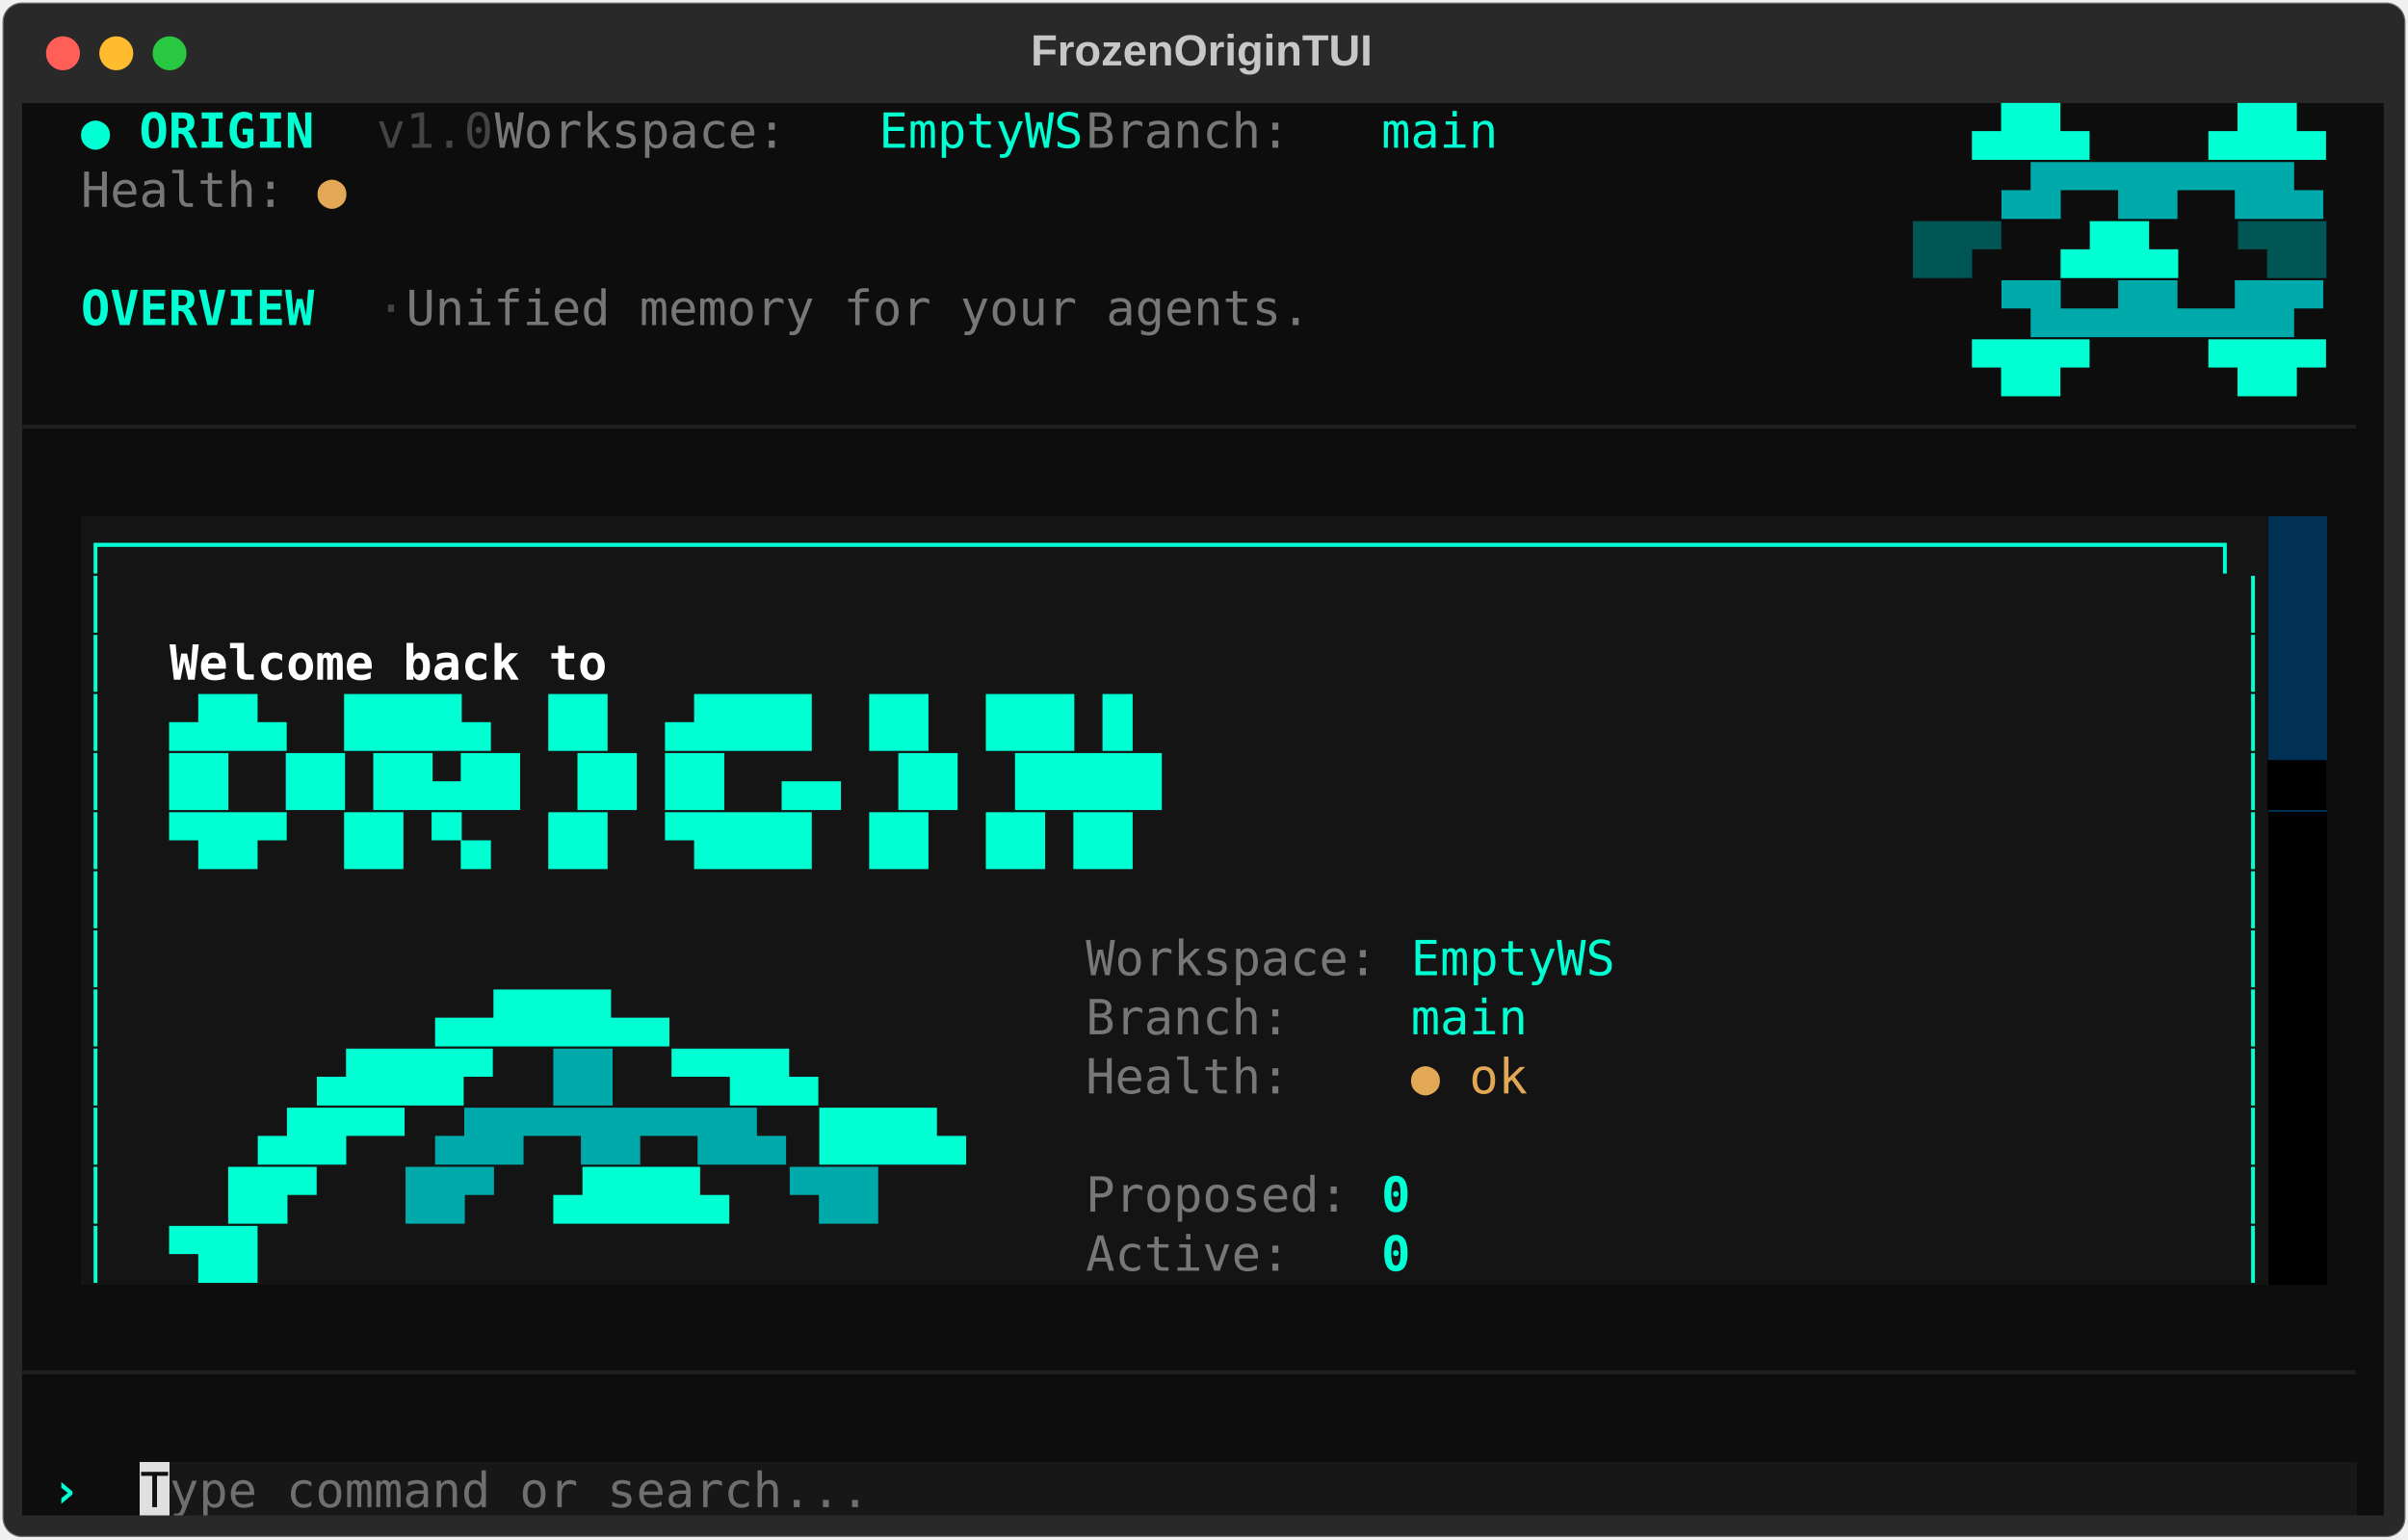
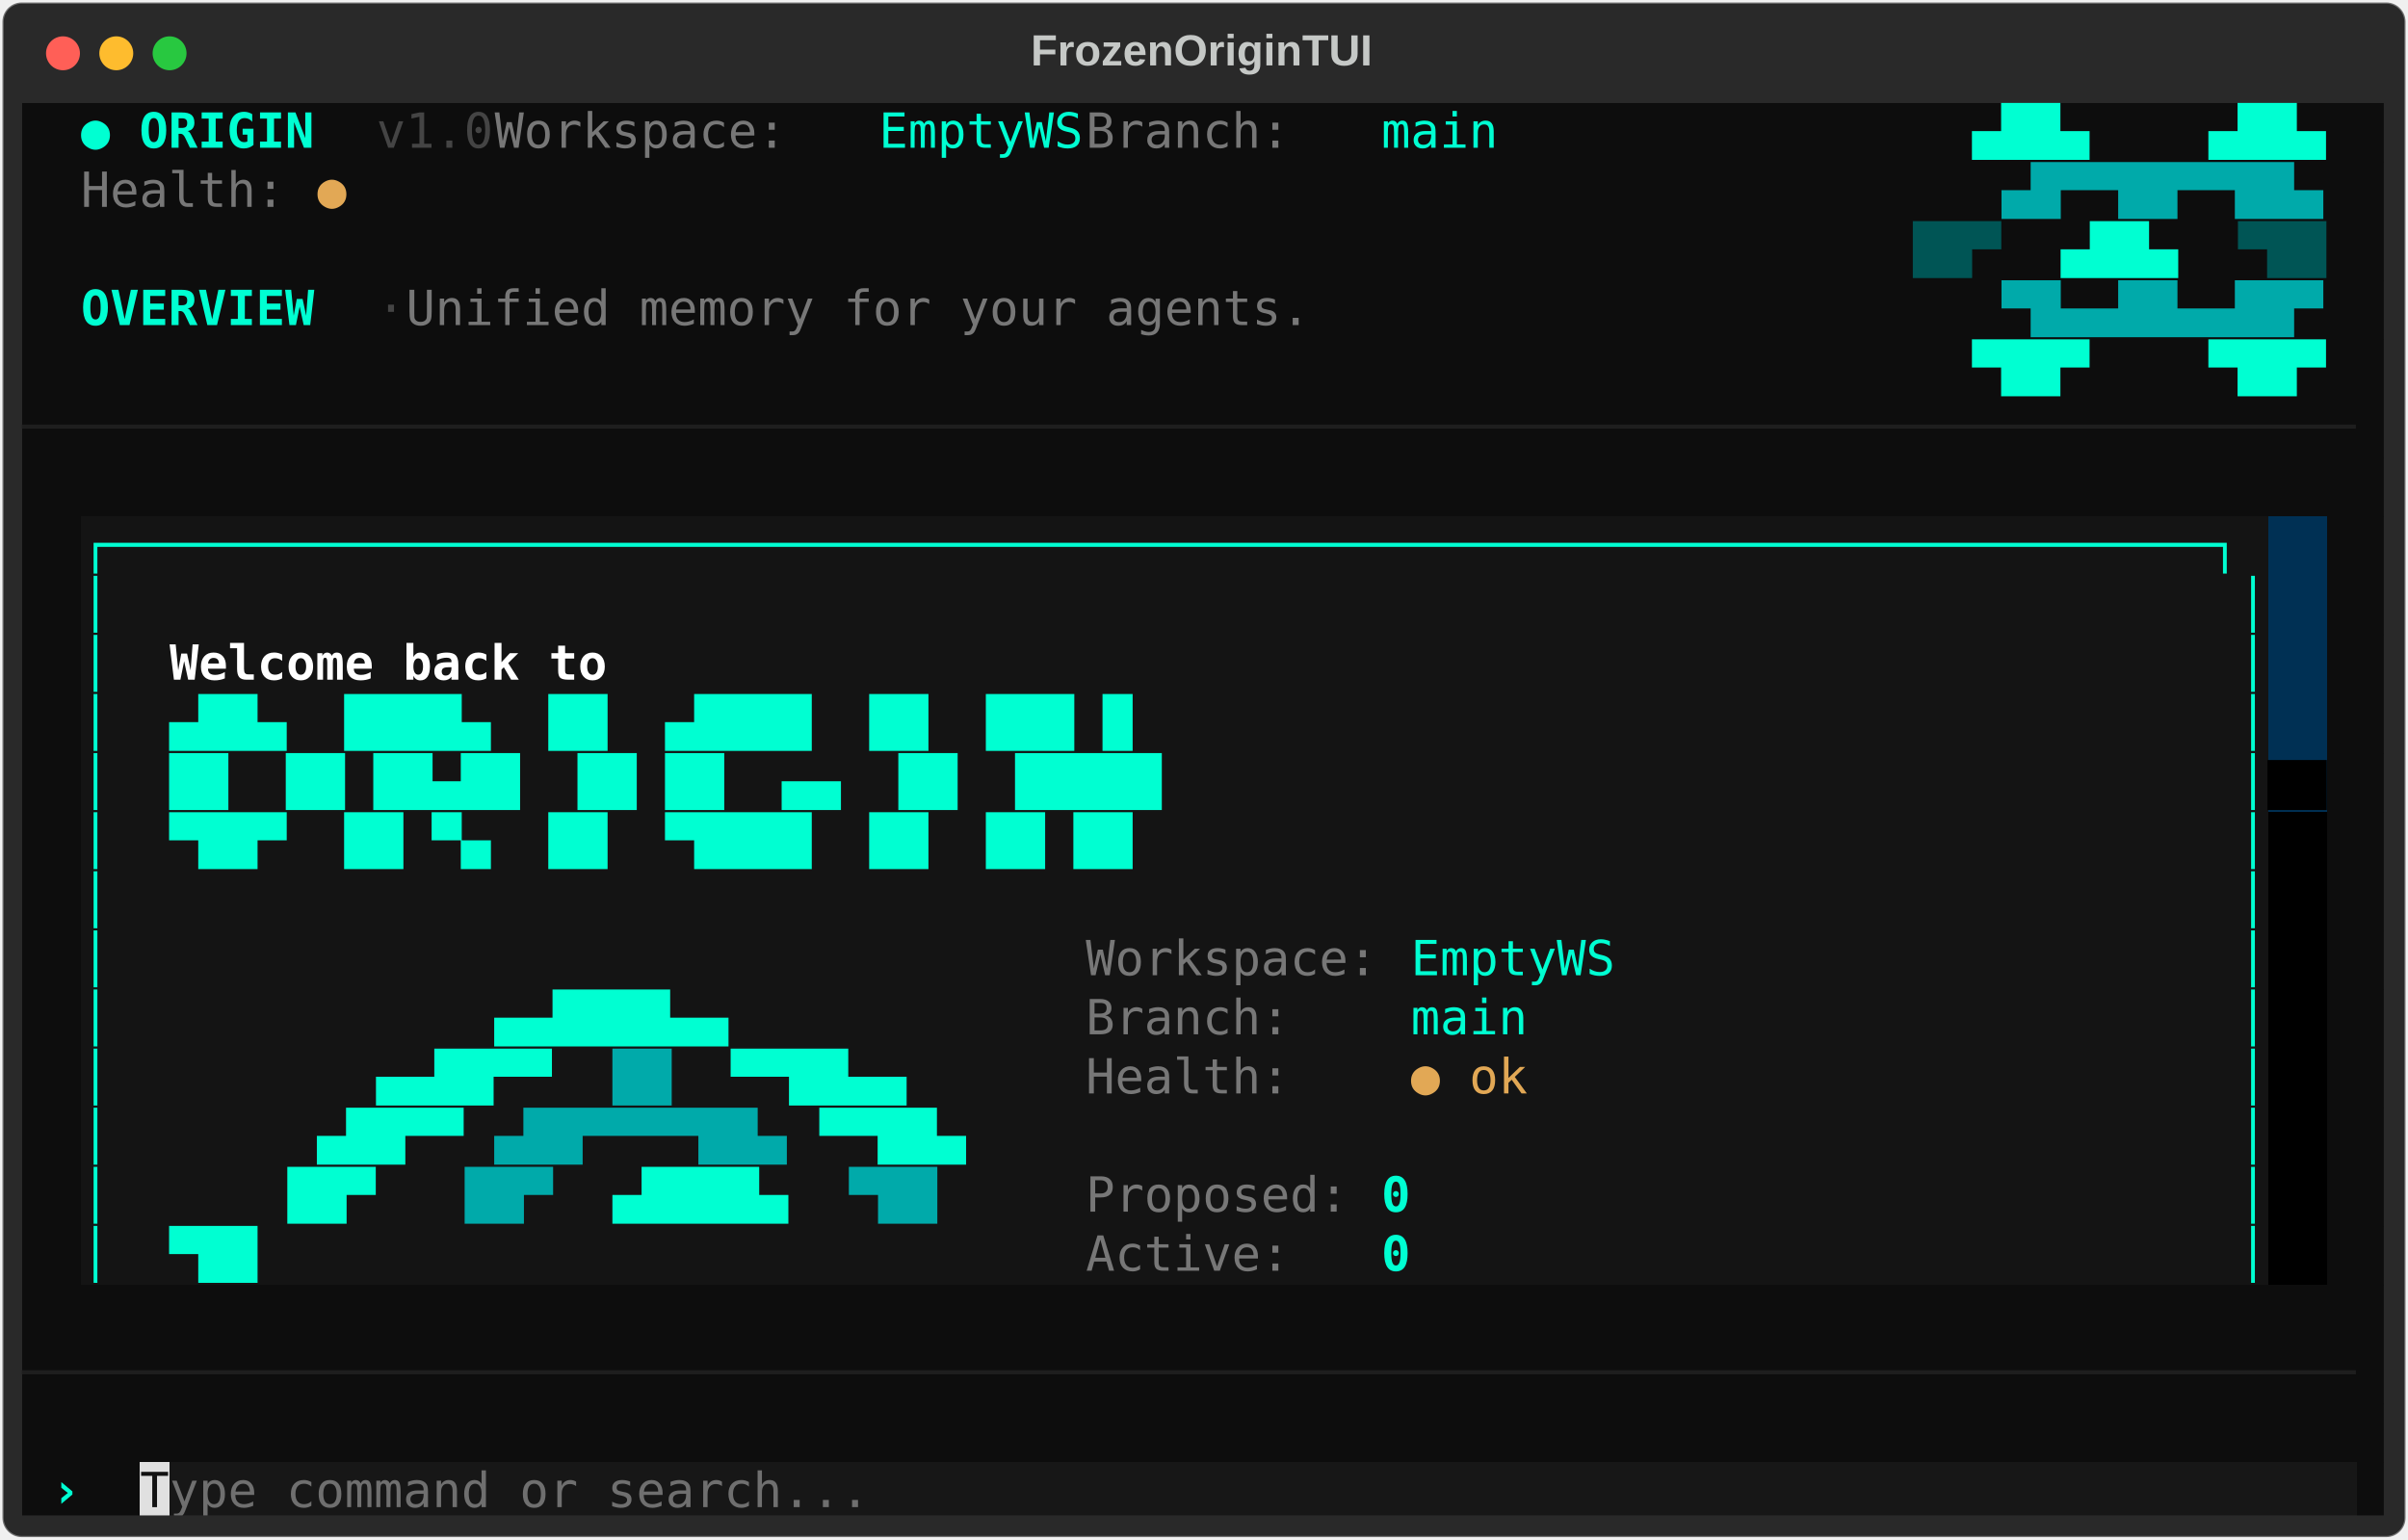
<svg xmlns="http://www.w3.org/2000/svg" class="rich-terminal" viewBox="0 0 994 635.6">
  <style>

    @font-face {
        font-family: "Fira Code";
        src: local("FiraCode-Regular"),
                url("https://cdnjs.cloudflare.com/ajax/libs/firacode/6.2.0/woff2/FiraCode-Regular.woff2") format("woff2"),
                url("https://cdnjs.cloudflare.com/ajax/libs/firacode/6.2.0/woff/FiraCode-Regular.woff") format("woff");
        font-style: normal;
        font-weight: 400;
    }
    @font-face {
        font-family: "Fira Code";
        src: local("FiraCode-Bold"),
                url("https://cdnjs.cloudflare.com/ajax/libs/firacode/6.2.0/woff2/FiraCode-Bold.woff2") format("woff2"),
                url("https://cdnjs.cloudflare.com/ajax/libs/firacode/6.2.0/woff/FiraCode-Bold.woff") format("woff");
        font-style: bold;
        font-weight: 700;
    }

    .terminal-matrix {
        font-family: Fira Code, monospace;
        font-size: 20px;
        line-height: 24.4px;
        font-variant-east-asian: full-width;
    }

    .terminal-title {
        font-size: 18px;
        font-weight: bold;
        font-family: arial;
    }

    .terminal-r1 { fill: #c5c8c6 }
.terminal-r2 { fill: #00ffd2;font-weight: bold }
.terminal-r3 { fill: #777777 }
.terminal-r4 { fill: #444444 }
.terminal-r5 { fill: #00ffd2 }
.terminal-r6 { fill: #e2a855 }
.terminal-r7 { fill: #00aaaa }
.terminal-r8 { fill: #005555 }
.terminal-r9 { fill: #1e1e1e }
.terminal-r10 { fill: #0d0d0d }
.terminal-r11 { fill: #ffffff;font-weight: bold }
.terminal-r12 { fill: #000000 }
.terminal-r13 { fill: #e0e0e0 }
.terminal-r14 { fill: #121212 }
.terminal-r15 { fill: #6f6f6f }
.terminal-r16 { fill: #ffffff }
    </style>
  <defs>
    <clipPath id="terminal-clip-terminal">
      <rect x="0" y="0" width="975.0" height="584.6" />
    </clipPath>
    <clipPath id="terminal-line-0">
      <rect x="0" y="1.5" width="976" height="24.65" />
    </clipPath>
    <clipPath id="terminal-line-1">
      <rect x="0" y="25.9" width="976" height="24.65" />
    </clipPath>
    <clipPath id="terminal-line-2">
      <rect x="0" y="50.3" width="976" height="24.65" />
    </clipPath>
    <clipPath id="terminal-line-3">
      <rect x="0" y="74.7" width="976" height="24.65" />
    </clipPath>
    <clipPath id="terminal-line-4">
      <rect x="0" y="99.1" width="976" height="24.65" />
    </clipPath>
    <clipPath id="terminal-line-5">
      <rect x="0" y="123.5" width="976" height="24.65" />
    </clipPath>
    <clipPath id="terminal-line-6">
      <rect x="0" y="147.9" width="976" height="24.65" />
    </clipPath>
    <clipPath id="terminal-line-7">
      <rect x="0" y="172.3" width="976" height="24.65" />
    </clipPath>
    <clipPath id="terminal-line-8">
      <rect x="0" y="196.7" width="976" height="24.65" />
    </clipPath>
    <clipPath id="terminal-line-9">
      <rect x="0" y="221.1" width="976" height="24.65" />
    </clipPath>
    <clipPath id="terminal-line-10">
      <rect x="0" y="245.5" width="976" height="24.65" />
    </clipPath>
    <clipPath id="terminal-line-11">
      <rect x="0" y="269.9" width="976" height="24.65" />
    </clipPath>
    <clipPath id="terminal-line-12">
      <rect x="0" y="294.3" width="976" height="24.65" />
    </clipPath>
    <clipPath id="terminal-line-13">
      <rect x="0" y="318.7" width="976" height="24.65" />
    </clipPath>
    <clipPath id="terminal-line-14">
      <rect x="0" y="343.1" width="976" height="24.65" />
    </clipPath>
    <clipPath id="terminal-line-15">
      <rect x="0" y="367.5" width="976" height="24.65" />
    </clipPath>
    <clipPath id="terminal-line-16">
      <rect x="0" y="391.9" width="976" height="24.65" />
    </clipPath>
    <clipPath id="terminal-line-17">
      <rect x="0" y="416.3" width="976" height="24.65" />
    </clipPath>
    <clipPath id="terminal-line-18">
      <rect x="0" y="440.7" width="976" height="24.65" />
    </clipPath>
    <clipPath id="terminal-line-19">
      <rect x="0" y="465.1" width="976" height="24.65" />
    </clipPath>
    <clipPath id="terminal-line-20">
      <rect x="0" y="489.5" width="976" height="24.65" />
    </clipPath>
    <clipPath id="terminal-line-21">
      <rect x="0" y="513.9" width="976" height="24.65" />
    </clipPath>
    <clipPath id="terminal-line-22">
      <rect x="0" y="538.3" width="976" height="24.65" />
    </clipPath>
  </defs>
  <rect fill="#292929" stroke="rgba(255,255,255,0.35)" stroke-width="1" x="1" y="1" width="992" height="633.6" rx="8" />
  <text class="terminal-title" fill="#c5c8c6" text-anchor="middle" x="496" y="27">FrozenOriginTUI</text>
  <g transform="translate(26,22)">
    <circle cx="0" cy="0" r="7" fill="#ff5f57" />
    <circle cx="22" cy="0" r="7" fill="#febc2e" />
    <circle cx="44" cy="0" r="7" fill="#28c840" />
  </g>
  <g transform="translate(9, 41)" clip-path="url(#terminal-clip-terminal)">
    <rect fill="#0d0d0d" x="0" y="1.5" width="24.4" height="24.65" shape-rendering="crispEdges" />
    <rect fill="#0d0d0d" x="24.4" y="1.5" width="97.6" height="24.65" shape-rendering="crispEdges" />
    <rect fill="#0d0d0d" x="122" y="1.5" width="24.4" height="24.65" shape-rendering="crispEdges" />
    <rect fill="#0d0d0d" x="146.4" y="1.5" width="48.8" height="24.65" shape-rendering="crispEdges" />
    <rect fill="#0d0d0d" x="195.2" y="1.5" width="158.6" height="24.65" shape-rendering="crispEdges" />
    <rect fill="#0d0d0d" x="353.8" y="1.5" width="85.4" height="24.65" shape-rendering="crispEdges" />
    <rect fill="#0d0d0d" x="439.2" y="1.5" width="122" height="24.65" shape-rendering="crispEdges" />
    <rect fill="#0d0d0d" x="561.2" y="1.5" width="48.8" height="24.65" shape-rendering="crispEdges" />
    <rect fill="#0d0d0d" x="610" y="1.5" width="195.2" height="24.65" shape-rendering="crispEdges" />
    <rect fill="#0d0d0d" x="805.2" y="1.5" width="48.8" height="24.65" shape-rendering="crispEdges" />
    <rect fill="#0d0d0d" x="854" y="1.5" width="48.8" height="24.65" shape-rendering="crispEdges" />
    <rect fill="#0d0d0d" x="902.8" y="1.5" width="48.8" height="24.65" shape-rendering="crispEdges" />
    <rect fill="#0d0d0d" x="951.6" y="1.5" width="24.4" height="24.65" shape-rendering="crispEdges" />
    <rect fill="#0d0d0d" x="0" y="25.9" width="24.4" height="24.65" shape-rendering="crispEdges" />
    <rect fill="#0d0d0d" x="24.4" y="25.9" width="97.6" height="24.65" shape-rendering="crispEdges" />
    <rect fill="#0d0d0d" x="122" y="25.9" width="12.2" height="24.65" shape-rendering="crispEdges" />
    <rect fill="#0d0d0d" x="134.2" y="25.9" width="683.2" height="24.65" shape-rendering="crispEdges" />
    <rect fill="#0d0d0d" x="817.4" y="25.9" width="134.2" height="24.65" shape-rendering="crispEdges" />
    <rect fill="#0d0d0d" x="951.6" y="25.9" width="24.4" height="24.65" shape-rendering="crispEdges" />
    <rect fill="#0d0d0d" x="0" y="50.3" width="24.4" height="24.65" shape-rendering="crispEdges" />
    <rect fill="#0d0d0d" x="24.4" y="50.3" width="756.4" height="24.65" shape-rendering="crispEdges" />
    <rect fill="#0d0d0d" x="780.8" y="50.3" width="36.6" height="24.65" shape-rendering="crispEdges" />
    <rect fill="#0d0d0d" x="817.4" y="50.3" width="24.4" height="24.65" shape-rendering="crispEdges" />
    <rect fill="#0d0d0d" x="841.8" y="50.3" width="48.8" height="24.65" shape-rendering="crispEdges" />
    <rect fill="#0d0d0d" x="890.6" y="50.3" width="24.4" height="24.65" shape-rendering="crispEdges" />
    <rect fill="#0d0d0d" x="915" y="50.3" width="36.6" height="24.65" shape-rendering="crispEdges" />
    <rect fill="#0d0d0d" x="951.6" y="50.3" width="24.4" height="24.65" shape-rendering="crispEdges" />
    <rect fill="#0d0d0d" x="0" y="74.7" width="24.4" height="24.65" shape-rendering="crispEdges" />
    <rect fill="#0d0d0d" x="24.4" y="74.7" width="97.6" height="24.65" shape-rendering="crispEdges" />
    <rect fill="#0d0d0d" x="122" y="74.7" width="24.4" height="24.65" shape-rendering="crispEdges" />
    <rect fill="#0d0d0d" x="146.4" y="74.7" width="12.2" height="24.65" shape-rendering="crispEdges" />
    <rect fill="#0d0d0d" x="158.6" y="74.7" width="658.8" height="24.65" shape-rendering="crispEdges" />
    <rect fill="#0d0d0d" x="817.4" y="74.7" width="134.2" height="24.65" shape-rendering="crispEdges" />
    <rect fill="#0d0d0d" x="951.6" y="74.7" width="24.4" height="24.65" shape-rendering="crispEdges" />
    <rect fill="#0d0d0d" x="0" y="99.1" width="24.4" height="24.65" shape-rendering="crispEdges" />
    <rect fill="#0d0d0d" x="24.4" y="99.1" width="780.8" height="24.65" shape-rendering="crispEdges" />
    <rect fill="#0d0d0d" x="805.2" y="99.1" width="48.8" height="24.65" shape-rendering="crispEdges" />
    <rect fill="#0d0d0d" x="854" y="99.1" width="48.8" height="24.65" shape-rendering="crispEdges" />
    <rect fill="#0d0d0d" x="902.8" y="99.1" width="48.8" height="24.65" shape-rendering="crispEdges" />
    <rect fill="#0d0d0d" x="951.6" y="99.1" width="24.4" height="24.65" shape-rendering="crispEdges" />
    <rect fill="#0d0d0d" x="0" y="123.5" width="976" height="24.65" shape-rendering="crispEdges" />
    <rect fill="#0d0d0d" x="0" y="147.9" width="976" height="24.65" shape-rendering="crispEdges" />
    <rect fill="#0d0d0d" x="0" y="172.3" width="24.4" height="24.65" shape-rendering="crispEdges" />
    <rect fill="#141414" x="24.4" y="172.3" width="902.8" height="24.65" shape-rendering="crispEdges" />
    <rect fill="#003054" x="927.2" y="172.3" width="24.4" height="24.65" shape-rendering="crispEdges" />
    <rect fill="#0d0d0d" x="951.6" y="172.3" width="24.4" height="24.65" shape-rendering="crispEdges" />
    <rect fill="#0d0d0d" x="0" y="196.7" width="24.4" height="24.65" shape-rendering="crispEdges" />
    <rect fill="#141414" x="24.4" y="196.7" width="12.2" height="24.65" shape-rendering="crispEdges" />
    <rect fill="#141414" x="36.6" y="196.7" width="878.4" height="24.65" shape-rendering="crispEdges" />
    <rect fill="#141414" x="915" y="196.7" width="12.2" height="24.65" shape-rendering="crispEdges" />
    <rect fill="#003054" x="927.2" y="196.7" width="24.4" height="24.65" shape-rendering="crispEdges" />
    <rect fill="#0d0d0d" x="951.6" y="196.7" width="24.4" height="24.65" shape-rendering="crispEdges" />
    <rect fill="#0d0d0d" x="0" y="221.1" width="24.4" height="24.65" shape-rendering="crispEdges" />
    <rect fill="#141414" x="24.4" y="221.1" width="12.2" height="24.65" shape-rendering="crispEdges" />
    <rect fill="#141414" x="36.6" y="221.1" width="24.4" height="24.65" shape-rendering="crispEdges" />
    <rect fill="#141414" x="61" y="221.1" width="183" height="24.65" shape-rendering="crispEdges" />
    <rect fill="#141414" x="244" y="221.1" width="671" height="24.65" shape-rendering="crispEdges" />
    <rect fill="#141414" x="915" y="221.1" width="12.2" height="24.65" shape-rendering="crispEdges" />
    <rect fill="#003054" x="927.2" y="221.1" width="24.4" height="24.65" shape-rendering="crispEdges" />
    <rect fill="#0d0d0d" x="951.6" y="221.1" width="24.4" height="24.65" shape-rendering="crispEdges" />
    <rect fill="#0d0d0d" x="0" y="245.5" width="24.4" height="24.65" shape-rendering="crispEdges" />
    <rect fill="#141414" x="24.4" y="245.5" width="12.2" height="24.65" shape-rendering="crispEdges" />
    <rect fill="#141414" x="36.6" y="245.5" width="24.4" height="24.65" shape-rendering="crispEdges" />
    <rect fill="#141414" x="61" y="245.5" width="414.8" height="24.65" shape-rendering="crispEdges" />
    <rect fill="#141414" x="475.8" y="245.5" width="439.2" height="24.65" shape-rendering="crispEdges" />
    <rect fill="#141414" x="915" y="245.5" width="12.2" height="24.65" shape-rendering="crispEdges" />
    <rect fill="#003054" x="927.2" y="245.5" width="24.4" height="24.65" shape-rendering="crispEdges" />
    <rect fill="#0d0d0d" x="951.6" y="245.5" width="24.4" height="24.65" shape-rendering="crispEdges" />
    <rect fill="#0d0d0d" x="0" y="269.9" width="24.4" height="24.65" shape-rendering="crispEdges" />
    <rect fill="#141414" x="24.4" y="269.9" width="12.2" height="24.65" shape-rendering="crispEdges" />
    <rect fill="#141414" x="36.6" y="269.9" width="24.4" height="24.65" shape-rendering="crispEdges" />
    <rect fill="#141414" x="61" y="269.9" width="414.8" height="24.65" shape-rendering="crispEdges" />
    <rect fill="#141414" x="475.8" y="269.9" width="439.2" height="24.65" shape-rendering="crispEdges" />
    <rect fill="#141414" x="915" y="269.9" width="12.2" height="24.65" shape-rendering="crispEdges" />
    <rect fill="#003054" x="927.2" y="269.9" width="24.4" height="24.65" shape-rendering="crispEdges" />
    <rect fill="#0d0d0d" x="951.6" y="269.9" width="24.4" height="24.65" shape-rendering="crispEdges" />
    <rect fill="#0d0d0d" x="0" y="294.3" width="24.4" height="24.65" shape-rendering="crispEdges" />
    <rect fill="#141414" x="24.4" y="294.3" width="12.2" height="24.65" shape-rendering="crispEdges" />
    <rect fill="#141414" x="36.6" y="294.3" width="24.4" height="24.65" shape-rendering="crispEdges" />
    <rect fill="#141414" x="61" y="294.3" width="414.8" height="24.65" shape-rendering="crispEdges" />
    <rect fill="#141414" x="475.8" y="294.3" width="439.2" height="24.65" shape-rendering="crispEdges" />
    <rect fill="#141414" x="915" y="294.3" width="12.2" height="24.65" shape-rendering="crispEdges" />
    <rect fill="#000000" x="927.2" y="294.3" width="24.4" height="24.65" shape-rendering="crispEdges" />
    <rect fill="#0d0d0d" x="951.6" y="294.3" width="24.4" height="24.65" shape-rendering="crispEdges" />
    <rect fill="#0d0d0d" x="0" y="318.7" width="24.4" height="24.65" shape-rendering="crispEdges" />
    <rect fill="#141414" x="24.4" y="318.7" width="12.2" height="24.65" shape-rendering="crispEdges" />
    <rect fill="#141414" x="36.6" y="318.7" width="878.4" height="24.65" shape-rendering="crispEdges" />
    <rect fill="#141414" x="915" y="318.7" width="12.2" height="24.65" shape-rendering="crispEdges" />
    <rect fill="#000000" x="927.2" y="318.7" width="24.4" height="24.65" shape-rendering="crispEdges" />
    <rect fill="#0d0d0d" x="951.6" y="318.7" width="24.4" height="24.65" shape-rendering="crispEdges" />
    <rect fill="#0d0d0d" x="0" y="343.1" width="24.4" height="24.65" shape-rendering="crispEdges" />
    <rect fill="#141414" x="24.4" y="343.1" width="12.2" height="24.65" shape-rendering="crispEdges" />
    <rect fill="#141414" x="36.6" y="343.1" width="24.4" height="24.65" shape-rendering="crispEdges" />
    <rect fill="#141414" x="61" y="343.1" width="0" height="24.65" shape-rendering="crispEdges" />
    <rect fill="#141414" x="61" y="343.1" width="329.4" height="24.65" shape-rendering="crispEdges" />
    <rect fill="#141414" x="390.4" y="343.1" width="48.8" height="24.65" shape-rendering="crispEdges" />
    <rect fill="#141414" x="439.2" y="343.1" width="122" height="24.65" shape-rendering="crispEdges" />
    <rect fill="#141414" x="561.2" y="343.1" width="12.2" height="24.65" shape-rendering="crispEdges" />
    <rect fill="#141414" x="573.4" y="343.1" width="85.4" height="24.65" shape-rendering="crispEdges" />
    <rect fill="#141414" x="658.8" y="343.1" width="256.2" height="24.65" shape-rendering="crispEdges" />
    <rect fill="#141414" x="915" y="343.1" width="12.2" height="24.65" shape-rendering="crispEdges" />
    <rect fill="#000000" x="927.2" y="343.1" width="24.4" height="24.65" shape-rendering="crispEdges" />
    <rect fill="#0d0d0d" x="951.6" y="343.1" width="24.4" height="24.65" shape-rendering="crispEdges" />
    <rect fill="#0d0d0d" x="0" y="367.5" width="24.4" height="24.65" shape-rendering="crispEdges" />
    <rect fill="#141414" x="24.4" y="367.5" width="12.2" height="24.65" shape-rendering="crispEdges" />
    <rect fill="#141414" x="36.6" y="367.5" width="24.4" height="24.65" shape-rendering="crispEdges" />
-     <rect fill="#141414" x="61" y="367.5" width="109.8" height="24.65" shape-rendering="crispEdges" />
-     <rect fill="#141414" x="170.8" y="367.5" width="97.6" height="24.65" shape-rendering="crispEdges" />
-     <rect fill="#141414" x="268.4" y="367.5" width="122" height="24.65" shape-rendering="crispEdges" />
+     <rect fill="#141414" x="61" y="367.5" width="134.2" height="24.65" shape-rendering="crispEdges" />
+     <rect fill="#141414" x="195.2" y="367.5" width="97.6" height="24.65" shape-rendering="crispEdges" />
+     <rect fill="#141414" x="292.8" y="367.5" width="97.6" height="24.65" shape-rendering="crispEdges" />
    <rect fill="#141414" x="390.4" y="367.5" width="48.8" height="24.65" shape-rendering="crispEdges" />
    <rect fill="#141414" x="439.2" y="367.5" width="85.4" height="24.65" shape-rendering="crispEdges" />
    <rect fill="#141414" x="524.6" y="367.5" width="48.8" height="24.65" shape-rendering="crispEdges" />
    <rect fill="#141414" x="573.4" y="367.5" width="48.8" height="24.65" shape-rendering="crispEdges" />
    <rect fill="#141414" x="622.2" y="367.5" width="292.8" height="24.65" shape-rendering="crispEdges" />
    <rect fill="#141414" x="915" y="367.5" width="12.2" height="24.65" shape-rendering="crispEdges" />
    <rect fill="#000000" x="927.2" y="367.5" width="24.4" height="24.65" shape-rendering="crispEdges" />
    <rect fill="#0d0d0d" x="951.6" y="367.5" width="24.4" height="24.65" shape-rendering="crispEdges" />
    <rect fill="#0d0d0d" x="0" y="391.9" width="24.4" height="24.65" shape-rendering="crispEdges" />
    <rect fill="#141414" x="24.4" y="391.9" width="12.2" height="24.65" shape-rendering="crispEdges" />
    <rect fill="#141414" x="36.6" y="391.9" width="24.4" height="24.65" shape-rendering="crispEdges" />
-     <rect fill="#141414" x="61" y="391.9" width="61" height="24.65" shape-rendering="crispEdges" />
-     <rect fill="#141414" x="122" y="391.9" width="73.2" height="24.65" shape-rendering="crispEdges" />
-     <rect fill="#141414" x="195.2" y="391.9" width="24.4" height="24.65" shape-rendering="crispEdges" />
+     <rect fill="#141414" x="61" y="391.9" width="85.4" height="24.65" shape-rendering="crispEdges" />
+     <rect fill="#141414" x="146.4" y="391.9" width="73.2" height="24.65" shape-rendering="crispEdges" />
    <rect fill="#141414" x="219.6" y="391.9" width="24.4" height="24.65" shape-rendering="crispEdges" />
    <rect fill="#141414" x="244" y="391.9" width="24.4" height="24.65" shape-rendering="crispEdges" />
-     <rect fill="#141414" x="268.4" y="391.9" width="61" height="24.65" shape-rendering="crispEdges" />
-     <rect fill="#141414" x="329.4" y="391.9" width="61" height="24.65" shape-rendering="crispEdges" />
+     <rect fill="#141414" x="268.4" y="391.9" width="24.4" height="24.65" shape-rendering="crispEdges" />
+     <rect fill="#141414" x="292.8" y="391.9" width="73.2" height="24.65" shape-rendering="crispEdges" />
+     <rect fill="#141414" x="366" y="391.9" width="24.4" height="24.65" shape-rendering="crispEdges" />
    <rect fill="#141414" x="390.4" y="391.9" width="48.8" height="24.65" shape-rendering="crispEdges" />
    <rect fill="#141414" x="439.2" y="391.9" width="85.4" height="24.65" shape-rendering="crispEdges" />
    <rect fill="#141414" x="524.6" y="391.9" width="48.8" height="24.65" shape-rendering="crispEdges" />
    <rect fill="#141414" x="573.4" y="391.9" width="48.8" height="24.65" shape-rendering="crispEdges" />
    <rect fill="#141414" x="622.2" y="391.9" width="292.8" height="24.65" shape-rendering="crispEdges" />
    <rect fill="#141414" x="915" y="391.9" width="12.2" height="24.65" shape-rendering="crispEdges" />
    <rect fill="#000000" x="927.2" y="391.9" width="24.4" height="24.65" shape-rendering="crispEdges" />
    <rect fill="#0d0d0d" x="951.6" y="391.9" width="24.4" height="24.65" shape-rendering="crispEdges" />
    <rect fill="#0d0d0d" x="0" y="416.3" width="24.4" height="24.65" shape-rendering="crispEdges" />
    <rect fill="#141414" x="24.4" y="416.3" width="12.2" height="24.65" shape-rendering="crispEdges" />
    <rect fill="#141414" x="36.6" y="416.3" width="24.4" height="24.65" shape-rendering="crispEdges" />
-     <rect fill="#141414" x="61" y="416.3" width="36.6" height="24.65" shape-rendering="crispEdges" />
-     <rect fill="#141414" x="97.6" y="416.3" width="61" height="24.65" shape-rendering="crispEdges" />
-     <rect fill="#141414" x="158.6" y="416.3" width="12.2" height="24.65" shape-rendering="crispEdges" />
-     <rect fill="#141414" x="170.8" y="416.3" width="146.4" height="24.65" shape-rendering="crispEdges" />
+     <rect fill="#141414" x="61" y="416.3" width="61" height="24.65" shape-rendering="crispEdges" />
+     <rect fill="#141414" x="122" y="416.3" width="61" height="24.65" shape-rendering="crispEdges" />
+     <rect fill="#141414" x="183" y="416.3" width="12.2" height="24.65" shape-rendering="crispEdges" />
+     <rect fill="#141414" x="195.2" y="416.3" width="122" height="24.65" shape-rendering="crispEdges" />
    <rect fill="#141414" x="317.2" y="416.3" width="12.2" height="24.65" shape-rendering="crispEdges" />
    <rect fill="#141414" x="329.4" y="416.3" width="61" height="24.65" shape-rendering="crispEdges" />
    <rect fill="#141414" x="390.4" y="416.3" width="524.6" height="24.65" shape-rendering="crispEdges" />
    <rect fill="#141414" x="915" y="416.3" width="12.2" height="24.65" shape-rendering="crispEdges" />
    <rect fill="#000000" x="927.2" y="416.3" width="24.4" height="24.65" shape-rendering="crispEdges" />
    <rect fill="#0d0d0d" x="951.6" y="416.3" width="24.4" height="24.65" shape-rendering="crispEdges" />
    <rect fill="#0d0d0d" x="0" y="440.7" width="24.4" height="24.65" shape-rendering="crispEdges" />
    <rect fill="#141414" x="24.4" y="440.7" width="12.2" height="24.65" shape-rendering="crispEdges" />
    <rect fill="#141414" x="36.6" y="440.7" width="24.4" height="24.65" shape-rendering="crispEdges" />
-     <rect fill="#141414" x="61" y="440.7" width="24.4" height="24.65" shape-rendering="crispEdges" />
-     <rect fill="#141414" x="85.4" y="440.7" width="36.6" height="24.65" shape-rendering="crispEdges" />
-     <rect fill="#141414" x="122" y="440.7" width="36.6" height="24.65" shape-rendering="crispEdges" />
-     <rect fill="#141414" x="158.6" y="440.7" width="36.6" height="24.65" shape-rendering="crispEdges" />
-     <rect fill="#141414" x="195.2" y="440.7" width="24.4" height="24.65" shape-rendering="crispEdges" />
-     <rect fill="#141414" x="219.6" y="440.7" width="73.2" height="24.65" shape-rendering="crispEdges" />
-     <rect fill="#141414" x="292.8" y="440.7" width="24.4" height="24.65" shape-rendering="crispEdges" />
-     <rect fill="#141414" x="317.2" y="440.7" width="36.6" height="24.65" shape-rendering="crispEdges" />
-     <rect fill="#141414" x="353.8" y="440.7" width="36.6" height="24.65" shape-rendering="crispEdges" />
+     <rect fill="#141414" x="61" y="440.7" width="48.8" height="24.65" shape-rendering="crispEdges" />
+     <rect fill="#141414" x="109.8" y="440.7" width="36.6" height="24.65" shape-rendering="crispEdges" />
+     <rect fill="#141414" x="146.4" y="440.7" width="36.6" height="24.65" shape-rendering="crispEdges" />
+     <rect fill="#141414" x="183" y="440.7" width="36.6" height="24.65" shape-rendering="crispEdges" />
+     <rect fill="#141414" x="219.6" y="440.7" width="24.4" height="24.65" shape-rendering="crispEdges" />
+     <rect fill="#141414" x="244" y="440.7" width="73.2" height="24.65" shape-rendering="crispEdges" />
+     <rect fill="#141414" x="317.2" y="440.7" width="24.4" height="24.65" shape-rendering="crispEdges" />
+     <rect fill="#141414" x="341.6" y="440.7" width="36.6" height="24.65" shape-rendering="crispEdges" />
+     <rect fill="#141414" x="378.2" y="440.7" width="12.2" height="24.65" shape-rendering="crispEdges" />
    <rect fill="#141414" x="390.4" y="440.7" width="48.8" height="24.65" shape-rendering="crispEdges" />
    <rect fill="#141414" x="439.2" y="440.7" width="109.8" height="24.65" shape-rendering="crispEdges" />
    <rect fill="#141414" x="549" y="440.7" width="12.2" height="24.65" shape-rendering="crispEdges" />
    <rect fill="#141414" x="561.2" y="440.7" width="12.2" height="24.65" shape-rendering="crispEdges" />
    <rect fill="#141414" x="573.4" y="440.7" width="341.6" height="24.65" shape-rendering="crispEdges" />
    <rect fill="#141414" x="915" y="440.7" width="12.2" height="24.65" shape-rendering="crispEdges" />
    <rect fill="#000000" x="927.2" y="440.7" width="24.4" height="24.65" shape-rendering="crispEdges" />
    <rect fill="#0d0d0d" x="951.6" y="440.7" width="24.4" height="24.65" shape-rendering="crispEdges" />
    <rect fill="#0d0d0d" x="0" y="465.1" width="24.4" height="24.65" shape-rendering="crispEdges" />
    <rect fill="#141414" x="24.4" y="465.1" width="12.2" height="24.65" shape-rendering="crispEdges" />
    <rect fill="#141414" x="36.6" y="465.1" width="24.4" height="24.65" shape-rendering="crispEdges" />
    <rect fill="#141414" x="61" y="465.1" width="36.6" height="24.65" shape-rendering="crispEdges" />
    <rect fill="#141414" x="97.6" y="465.1" width="292.8" height="24.65" shape-rendering="crispEdges" />
    <rect fill="#141414" x="390.4" y="465.1" width="48.8" height="24.65" shape-rendering="crispEdges" />
    <rect fill="#141414" x="439.2" y="465.1" width="85.4" height="24.65" shape-rendering="crispEdges" />
    <rect fill="#141414" x="524.6" y="465.1" width="36.6" height="24.65" shape-rendering="crispEdges" />
    <rect fill="#141414" x="561.2" y="465.1" width="12.2" height="24.65" shape-rendering="crispEdges" />
    <rect fill="#141414" x="573.4" y="465.1" width="341.6" height="24.65" shape-rendering="crispEdges" />
    <rect fill="#141414" x="915" y="465.1" width="12.2" height="24.65" shape-rendering="crispEdges" />
    <rect fill="#000000" x="927.2" y="465.1" width="24.4" height="24.65" shape-rendering="crispEdges" />
    <rect fill="#0d0d0d" x="951.6" y="465.1" width="24.4" height="24.65" shape-rendering="crispEdges" />
    <rect fill="#0d0d0d" x="0" y="489.5" width="976" height="24.65" shape-rendering="crispEdges" />
    <rect fill="#0d0d0d" x="0" y="513.9" width="976" height="24.65" shape-rendering="crispEdges" />
    <rect fill="#0d0d0d" x="0" y="538.3" width="976" height="24.65" shape-rendering="crispEdges" />
    <rect fill="#0d0d0d" x="0" y="562.7" width="12.2" height="24.65" shape-rendering="crispEdges" />
    <rect fill="#0d0d0d" x="12.2" y="562.7" width="36.6" height="24.65" shape-rendering="crispEdges" />
    <rect fill="#e0e0e0" x="48.8" y="562.7" width="12.2" height="24.65" shape-rendering="crispEdges" />
    <rect fill="#171717" x="61" y="562.7" width="292.8" height="24.65" shape-rendering="crispEdges" />
    <rect fill="#171717" x="353.8" y="562.7" width="610" height="24.65" shape-rendering="crispEdges" />
    <rect fill="#0d0d0d" x="963.8" y="562.7" width="12.2" height="24.65" shape-rendering="crispEdges" />
    <g class="terminal-matrix">
      <text class="terminal-r2" x="24.4" y="20" textLength="97.6" clip-path="url(#terminal-line-0)">● ORIGIN</text>
      <text class="terminal-r4" x="146.4" y="20" textLength="48.8" clip-path="url(#terminal-line-0)">v1.0</text>
      <text class="terminal-r3" x="195.2" y="20" textLength="158.6" clip-path="url(#terminal-line-0)">  Workspace: </text>
      <text class="terminal-r5" x="353.8" y="20" textLength="85.4" clip-path="url(#terminal-line-0)">EmptyWS</text>
      <text class="terminal-r3" x="439.2" y="20" textLength="122" clip-path="url(#terminal-line-0)">  Branch: </text>
      <text class="terminal-r5" x="561.2" y="20" textLength="48.8" clip-path="url(#terminal-line-0)">main</text>
      <text class="terminal-r5" x="805.2" y="20" textLength="48.8" clip-path="url(#terminal-line-0)">▄██▄</text>
      <text class="terminal-r5" x="902.8" y="20" textLength="48.8" clip-path="url(#terminal-line-0)">▄██▄</text>
      <text class="terminal-r1" x="976" y="20" textLength="12.2" clip-path="url(#terminal-line-0)">
</text>
      <text class="terminal-r3" x="24.4" y="44.4" textLength="97.6" clip-path="url(#terminal-line-1)">Health: </text>
      <text class="terminal-r6" x="122" y="44.4" textLength="12.2" clip-path="url(#terminal-line-1)">●</text>
      <text class="terminal-r7" x="817.4" y="44.4" textLength="134.2" clip-path="url(#terminal-line-1)">▄█▀▀██▀▀██▄</text>
      <text class="terminal-r1" x="976" y="44.4" textLength="12.2" clip-path="url(#terminal-line-1)">
</text>
      <text class="terminal-r8" x="780.8" y="68.8" textLength="36.6" clip-path="url(#terminal-line-2)">██▀</text>
      <text class="terminal-r5" x="841.8" y="68.8" textLength="48.8" clip-path="url(#terminal-line-2)">▄██▄</text>
      <text class="terminal-r8" x="915" y="68.8" textLength="36.6" clip-path="url(#terminal-line-2)">▀██</text>
      <text class="terminal-r1" x="976" y="68.8" textLength="12.2" clip-path="url(#terminal-line-2)">
</text>
      <text class="terminal-r2" x="24.4" y="93.2" textLength="97.6" clip-path="url(#terminal-line-3)">OVERVIEW</text>
      <text class="terminal-r4" x="146.4" y="93.2" textLength="12.2" clip-path="url(#terminal-line-3)">·</text>
      <text class="terminal-r3" x="158.6" y="93.2" textLength="658.8" clip-path="url(#terminal-line-3)">  Unified memory for your agents.                     </text>
      <text class="terminal-r7" x="817.4" y="93.2" textLength="134.2" clip-path="url(#terminal-line-3)">▀█▄▄██▄▄██▀</text>
      <text class="terminal-r1" x="976" y="93.2" textLength="12.2" clip-path="url(#terminal-line-3)">
</text>
      <text class="terminal-r5" x="805.2" y="117.6" textLength="48.8" clip-path="url(#terminal-line-4)">▀██▀</text>
      <text class="terminal-r5" x="902.8" y="117.6" textLength="48.8" clip-path="url(#terminal-line-4)">▀██▀</text>
      <text class="terminal-r1" x="976" y="117.6" textLength="12.2" clip-path="url(#terminal-line-4)">
</text>
      <text class="terminal-r9" x="0" y="142" textLength="976" clip-path="url(#terminal-line-5)">────────────────────────────────────────────────────────────────────────────────</text>
      <text class="terminal-r1" x="976" y="142" textLength="12.2" clip-path="url(#terminal-line-5)">
</text>
      <text class="terminal-r1" x="976" y="166.4" textLength="12.2" clip-path="url(#terminal-line-6)">
</text>
      <text class="terminal-r5" x="24.4" y="190.8" textLength="902.8" clip-path="url(#terminal-line-7)">┌────────────────────────────────────────────────────────────────────────┐</text>
      <text class="terminal-r1" x="976" y="190.8" textLength="12.2" clip-path="url(#terminal-line-7)">
</text>
      <text class="terminal-r5" x="24.4" y="215.2" textLength="12.2" clip-path="url(#terminal-line-8)">│</text>
      <text class="terminal-r5" x="915" y="215.2" textLength="12.2" clip-path="url(#terminal-line-8)">│</text>
      <text class="terminal-r1" x="976" y="215.2" textLength="12.2" clip-path="url(#terminal-line-8)">
</text>
      <text class="terminal-r5" x="24.4" y="239.6" textLength="12.2" clip-path="url(#terminal-line-9)">│</text>
      <text class="terminal-r11" x="61" y="239.6" textLength="183" clip-path="url(#terminal-line-9)">Welcome back to</text>
      <text class="terminal-r5" x="915" y="239.6" textLength="12.2" clip-path="url(#terminal-line-9)">│</text>
      <text class="terminal-r1" x="976" y="239.6" textLength="12.2" clip-path="url(#terminal-line-9)">
</text>
      <text class="terminal-r5" x="24.4" y="264" textLength="12.2" clip-path="url(#terminal-line-10)">│</text>
      <text class="terminal-r2" x="61" y="264" textLength="414.8" clip-path="url(#terminal-line-10)"> ▄██▄  ████▄  ██  ▄████  ██  ███ █</text>
      <text class="terminal-r5" x="915" y="264" textLength="12.2" clip-path="url(#terminal-line-10)">│</text>
      <text class="terminal-r1" x="976" y="264" textLength="12.2" clip-path="url(#terminal-line-10)">
</text>
      <text class="terminal-r5" x="24.4" y="288.4" textLength="12.2" clip-path="url(#terminal-line-11)">│</text>
      <text class="terminal-r2" x="61" y="288.4" textLength="414.8" clip-path="url(#terminal-line-11)">██  ██ ██▄██  ██ ██  ▄▄  ██  █████</text>
      <text class="terminal-r5" x="915" y="288.4" textLength="12.2" clip-path="url(#terminal-line-11)">│</text>
      <text class="terminal-r12" x="927.2" y="288.4" textLength="24.4" clip-path="url(#terminal-line-11)">▇▇</text>
      <text class="terminal-r1" x="976" y="288.4" textLength="12.2" clip-path="url(#terminal-line-11)">
</text>
      <text class="terminal-r5" x="24.4" y="312.8" textLength="12.2" clip-path="url(#terminal-line-12)">│</text>
      <text class="terminal-r2" x="61" y="312.8" textLength="414.8" clip-path="url(#terminal-line-12)"> ▀██▀  ██ ▀▄  ██  ▀████  ██  ██ ██</text>
      <text class="terminal-r5" x="915" y="312.8" textLength="12.2" clip-path="url(#terminal-line-12)">│</text>
      <text class="terminal-r1" x="976" y="312.8" textLength="12.2" clip-path="url(#terminal-line-12)">
</text>
      <text class="terminal-r5" x="24.4" y="337.2" textLength="12.2" clip-path="url(#terminal-line-13)">│</text>
      <text class="terminal-r5" x="915" y="337.2" textLength="12.2" clip-path="url(#terminal-line-13)">│</text>
      <text class="terminal-r1" x="976" y="337.2" textLength="12.2" clip-path="url(#terminal-line-13)">
</text>
      <text class="terminal-r5" x="24.4" y="361.6" textLength="12.2" clip-path="url(#terminal-line-14)">│</text>
      <text class="terminal-r3" x="439.2" y="361.6" textLength="122" clip-path="url(#terminal-line-14)">Workspace:</text>
      <text class="terminal-r5" x="573.4" y="361.6" textLength="85.4" clip-path="url(#terminal-line-14)">EmptyWS</text>
      <text class="terminal-r5" x="915" y="361.6" textLength="12.2" clip-path="url(#terminal-line-14)">│</text>
      <text class="terminal-r1" x="976" y="361.6" textLength="12.2" clip-path="url(#terminal-line-14)">
</text>
      <text class="terminal-r5" x="24.4" y="386" textLength="12.2" clip-path="url(#terminal-line-15)">│</text>
-       <text class="terminal-r5" x="170.8" y="386" textLength="97.6" clip-path="url(#terminal-line-15)">▄▄████▄▄</text>
+       <text class="terminal-r5" x="195.2" y="386" textLength="97.6" clip-path="url(#terminal-line-15)">▄▄████▄▄</text>
      <text class="terminal-r3" x="439.2" y="386" textLength="85.4" clip-path="url(#terminal-line-15)">Branch:</text>
      <text class="terminal-r5" x="573.4" y="386" textLength="48.8" clip-path="url(#terminal-line-15)">main</text>
      <text class="terminal-r5" x="915" y="386" textLength="12.2" clip-path="url(#terminal-line-15)">│</text>
      <text class="terminal-r1" x="976" y="386" textLength="12.2" clip-path="url(#terminal-line-15)">
</text>
      <text class="terminal-r5" x="24.4" y="410.4" textLength="12.2" clip-path="url(#terminal-line-16)">│</text>
-       <text class="terminal-r5" x="122" y="410.4" textLength="73.2" clip-path="url(#terminal-line-16)">▄████▀</text>
-       <text class="terminal-r7" x="219.6" y="410.4" textLength="24.4" clip-path="url(#terminal-line-16)">██</text>
-       <text class="terminal-r5" x="268.4" y="410.4" textLength="61" clip-path="url(#terminal-line-16)">▀▀██▄</text>
+       <text class="terminal-r5" x="146.4" y="410.4" textLength="73.2" clip-path="url(#terminal-line-16)">▄▄██▀▀</text>
+       <text class="terminal-r7" x="244" y="410.4" textLength="24.4" clip-path="url(#terminal-line-16)">██</text>
+       <text class="terminal-r5" x="292.8" y="410.4" textLength="73.2" clip-path="url(#terminal-line-16)">▀▀██▄▄</text>
      <text class="terminal-r3" x="439.2" y="410.4" textLength="85.4" clip-path="url(#terminal-line-16)">Health:</text>
      <text class="terminal-r6" x="573.4" y="410.4" textLength="48.8" clip-path="url(#terminal-line-16)">● ok</text>
      <text class="terminal-r5" x="915" y="410.4" textLength="12.2" clip-path="url(#terminal-line-16)">│</text>
      <text class="terminal-r1" x="976" y="410.4" textLength="12.2" clip-path="url(#terminal-line-16)">
</text>
      <text class="terminal-r5" x="24.4" y="434.8" textLength="12.2" clip-path="url(#terminal-line-17)">│</text>
-       <text class="terminal-r5" x="97.6" y="434.8" textLength="61" clip-path="url(#terminal-line-17)">▄██▀▀</text>
-       <text class="terminal-r7" x="170.8" y="434.8" textLength="146.4" clip-path="url(#terminal-line-17)">▄██▀▀██▀▀██▄</text>
-       <text class="terminal-r5" x="329.4" y="434.8" textLength="61" clip-path="url(#terminal-line-17)">████▄</text>
+       <text class="terminal-r5" x="122" y="434.8" textLength="61" clip-path="url(#terminal-line-17)">▄██▀▀</text>
+       <text class="terminal-r7" x="195.2" y="434.8" textLength="122" clip-path="url(#terminal-line-17)">▄██▀▀▀▀██▄</text>
+       <text class="terminal-r5" x="329.4" y="434.8" textLength="61" clip-path="url(#terminal-line-17)">▀▀██▄</text>
      <text class="terminal-r5" x="915" y="434.8" textLength="12.2" clip-path="url(#terminal-line-17)">│</text>
      <text class="terminal-r1" x="976" y="434.8" textLength="12.2" clip-path="url(#terminal-line-17)">
</text>
      <text class="terminal-r5" x="24.4" y="459.2" textLength="12.2" clip-path="url(#terminal-line-18)">│</text>
-       <text class="terminal-r5" x="85.4" y="459.2" textLength="36.6" clip-path="url(#terminal-line-18)">██▀</text>
-       <text class="terminal-r7" x="158.6" y="459.2" textLength="36.6" clip-path="url(#terminal-line-18)">██▀</text>
-       <text class="terminal-r5" x="219.6" y="459.2" textLength="73.2" clip-path="url(#terminal-line-18)">▄████▄</text>
-       <text class="terminal-r7" x="317.2" y="459.2" textLength="36.6" clip-path="url(#terminal-line-18)">▀██</text>
+       <text class="terminal-r5" x="109.8" y="459.2" textLength="36.6" clip-path="url(#terminal-line-18)">██▀</text>
+       <text class="terminal-r7" x="183" y="459.2" textLength="36.6" clip-path="url(#terminal-line-18)">██▀</text>
+       <text class="terminal-r5" x="244" y="459.2" textLength="73.2" clip-path="url(#terminal-line-18)">▄████▄</text>
+       <text class="terminal-r7" x="341.6" y="459.2" textLength="36.6" clip-path="url(#terminal-line-18)">▀██</text>
      <text class="terminal-r3" x="439.2" y="459.2" textLength="109.8" clip-path="url(#terminal-line-18)">Proposed:</text>
      <text class="terminal-r2" x="561.2" y="459.2" textLength="12.2" clip-path="url(#terminal-line-18)">0</text>
      <text class="terminal-r5" x="915" y="459.2" textLength="12.2" clip-path="url(#terminal-line-18)">│</text>
      <text class="terminal-r1" x="976" y="459.2" textLength="12.2" clip-path="url(#terminal-line-18)">
</text>
      <text class="terminal-r5" x="24.4" y="483.6" textLength="12.2" clip-path="url(#terminal-line-19)">│</text>
      <text class="terminal-r5" x="61" y="483.6" textLength="36.6" clip-path="url(#terminal-line-19)">▀██</text>
      <text class="terminal-r3" x="439.2" y="483.6" textLength="85.4" clip-path="url(#terminal-line-19)">Active:</text>
      <text class="terminal-r2" x="561.2" y="483.6" textLength="12.2" clip-path="url(#terminal-line-19)">0</text>
      <text class="terminal-r5" x="915" y="483.6" textLength="12.2" clip-path="url(#terminal-line-19)">│</text>
      <text class="terminal-r1" x="976" y="483.6" textLength="12.2" clip-path="url(#terminal-line-19)">
</text>
      <text class="terminal-r1" x="976" y="508" textLength="12.2" clip-path="url(#terminal-line-20)">
</text>
      <text class="terminal-r9" x="0" y="532.4" textLength="976" clip-path="url(#terminal-line-21)">────────────────────────────────────────────────────────────────────────────────</text>
      <text class="terminal-r1" x="976" y="532.4" textLength="12.2" clip-path="url(#terminal-line-21)">
</text>
      <text class="terminal-r1" x="976" y="556.8" textLength="12.2" clip-path="url(#terminal-line-22)">
</text>
      <text class="terminal-r2" x="12.2" y="581.2" textLength="36.6" clip-path="url(#terminal-line-23)"> › </text>
      <text class="terminal-r14" x="48.8" y="581.2" textLength="12.2" clip-path="url(#terminal-line-23)">T</text>
      <text class="terminal-r15" x="61" y="581.2" textLength="292.8" clip-path="url(#terminal-line-23)">ype command or search...</text>
    </g>
  </g>
</svg>
